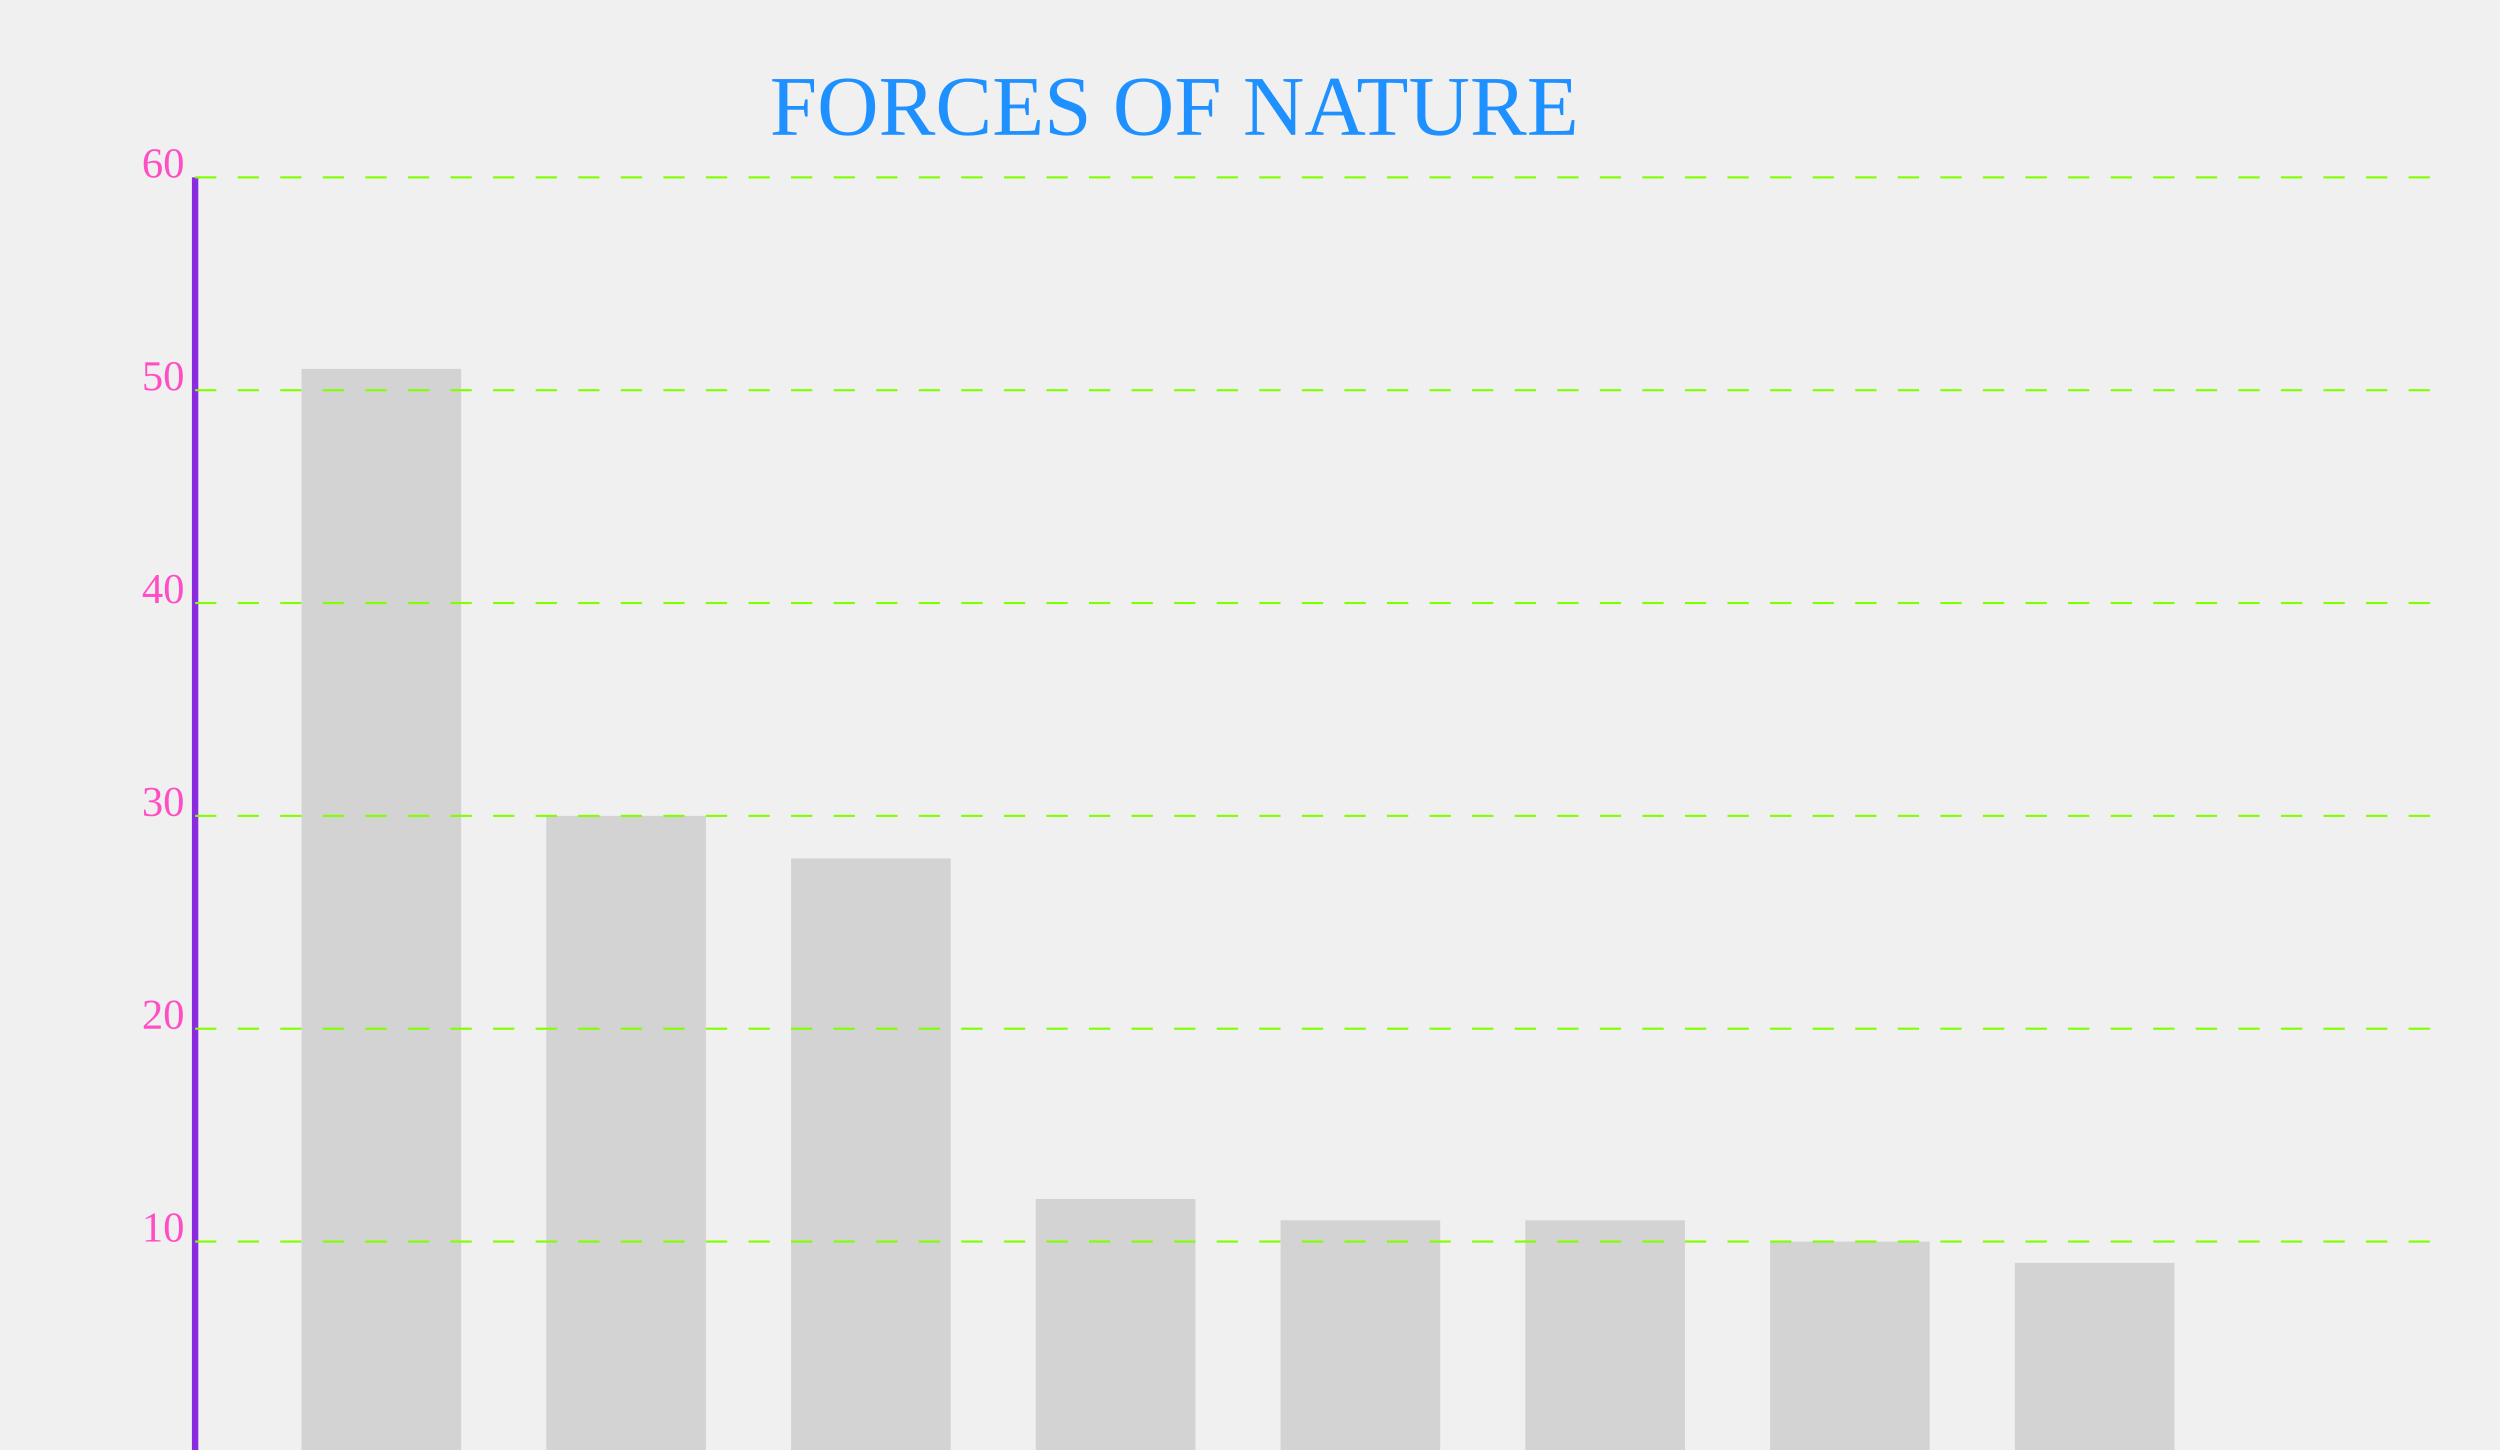
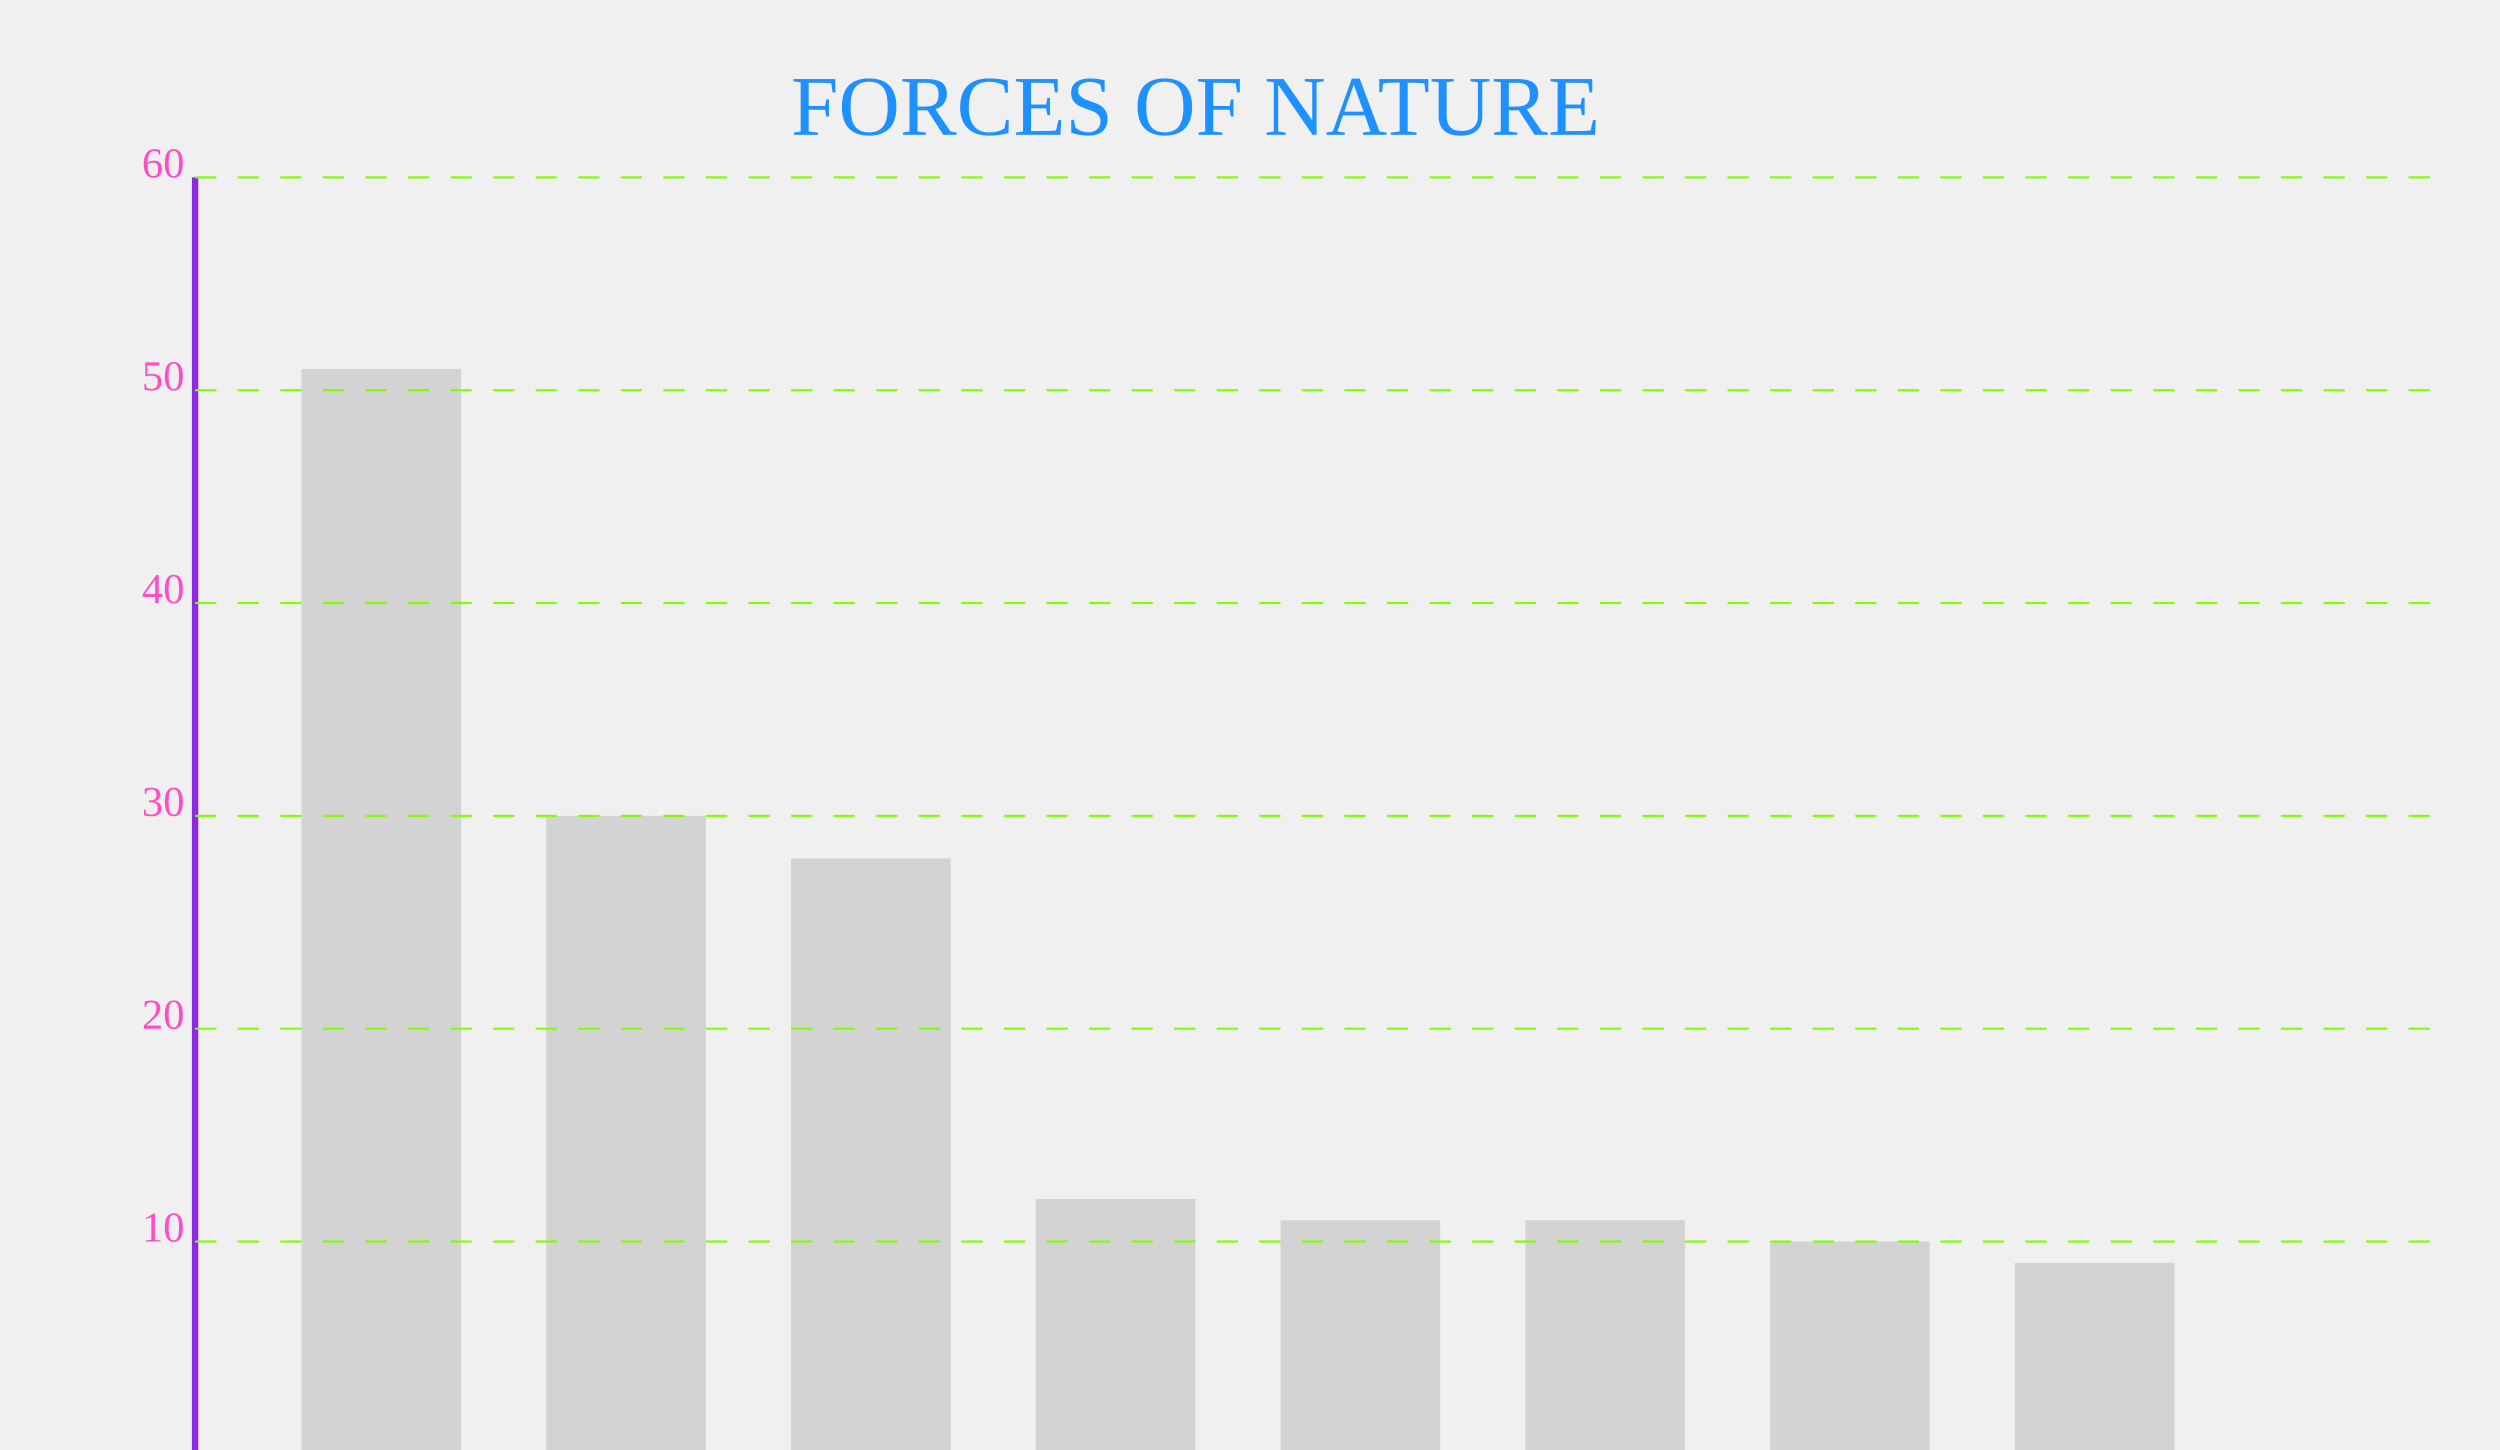
<svg xmlns="http://www.w3.org/2000/svg" width="100%" height="100%">
  <g transform="translate(25, 410) scale(.6)">
-     <text x="320" y="-620" text-anchor="start" fill="DodgerBlue" font-size="40">FORCES OF NATURE</text>
+     <text x="330" y="-620" text-anchor="start" fill="DodgerBlue" font-size="40">FORCES OF NATURE</text>
    <line x1="50" y1="0" x2="1200" y2="0" stroke="BlueViolet" stroke-width="3" />
    <line x1="50" y1="0" x2="50" y2="-600" stroke="BlueViolet" stroke-width="3" />
    <g id="BeastBoy">
-       <text x="100 " y="30" text-anchor="start" font-size="22" fill="blue">Beast Boy</text>
+       <text x="100 " y="30" text-anchor="start" font-size="22" fill="#1aff1a">Beast Boy</text>
      <rect x="100" y="-510" width="75" height="510" fill="lightgrey" />
    </g>
    <g id="Lightning">
-       <text x="215 " y="30" text-anchor="start" font-size="22" fill="blue">Lightning</text>
+       <text x="215 " y="30" text-anchor="start" font-size="22" fill="white">Lightning</text>
      <rect x="215" y="-300" width="75" height="300" fill="lightgrey" />
    </g>
    <g id="Thunder">
-       <text x="330" y="30" text-anchor="start" font-size="22" fill="blue">Thunder</text>
+       <text x="330" y="30" text-anchor="start" font-size="22" fill="white">Thunder</text>
      <rect x="330" y="-280" width="75" height="280" fill="lightgrey" />
    </g>
    <g id="Sorcerer">
-       <text x="445 " y="30" text-anchor="start" font-size="22" fill="blue">Sorcerer</text>
+       <text x="445 " y="30" text-anchor="start" font-size="22" fill="white">Sorcerer</text>
      <rect x="445" y="-120" width="75" height="120" fill="lightgrey" />
    </g>
    <g id="Raven">
-       <text x="560" y="30" text-anchor="start" font-size="22" fill="blue">Raven</text>
+       <text x="560" y="30" text-anchor="start" font-size="22" fill="#dd99ff">Raven</text>
      <rect x="560" y="-110" width="75" height="110" fill="lightgrey" />
    </g>
    <g id="Robin">
-       <text x="675 " y="30" text-anchor="start" font-size="22" fill="blue">Robin</text>
+       <text x="675 " y="30" text-anchor="start" font-size="22" fill="#ff3333">Robin</text>
      <rect x="675" y="-110" width="75" height="110" fill="lightgrey" />
    </g>
    <g id="Starfire">
-       <text x="790 " y="30" text-anchor="start" font-size="22" fill="blue">Starfire</text>
+       <text x="790 " y="30" text-anchor="start" font-size="22" fill="#ffff4d">Starfire</text>
      <rect x="790" y="-100" width="75" height="100" fill="lightgrey" />
    </g>
    <g id="Cyborg">
-       <text x="905 " y="30" text-anchor="start" font-size="22" fill="blue">Cyborg</text>
+       <text x="905 " y="30" text-anchor="start" font-size="22" fill="#3399ff">Cyborg</text>
      <rect x="905" y="-90" width="75" height="90" fill="lightgrey" />
    </g>
    <text x="35" y="-100" fill="#ff4dc4" text-anchor="middle" font-size="20">10</text>
    <line x1="50" y1="-100" x2="1100" y2="-100" stroke="Chartreuse" stroke-dasharray="10" />
    <text x="35" y="-200" fill="#ff4dc4" text-anchor="middle" font-size="20">20</text>
    <line x1="50" y1="-200" x2="1100" y2="-200" stroke="Chartreuse" stroke-dasharray="10" />
    <text x="35" y="-300" fill="#ff4dc4" text-anchor="middle" font-size="20">30</text>
    <line x1="50" y1="-300" x2="1100" y2="-300" stroke="Chartreuse" stroke-dasharray="10" />
    <text x="35" y="-400" fill="#ff4dc4" text-anchor="middle" font-size="20">40</text>
    <line x1="50" y1="-400" x2="1100" y2="-400" stroke="Chartreuse" stroke-dasharray="10" />
    <text x="35" y="-500" fill="#ff4dc4" text-anchor="middle" font-size="20">50</text>
    <line x1="50" y1="-500" x2="1100" y2="-500" stroke="Chartreuse" stroke-dasharray="10" />
    <text x="35" y="-600" fill="#ff4dc4" text-anchor="middle" font-size="20">60</text>
    <line x1="50" y1="-600" x2="1100" y2="-600" stroke="Chartreuse" stroke-dasharray="10" />
  </g>
</svg>
